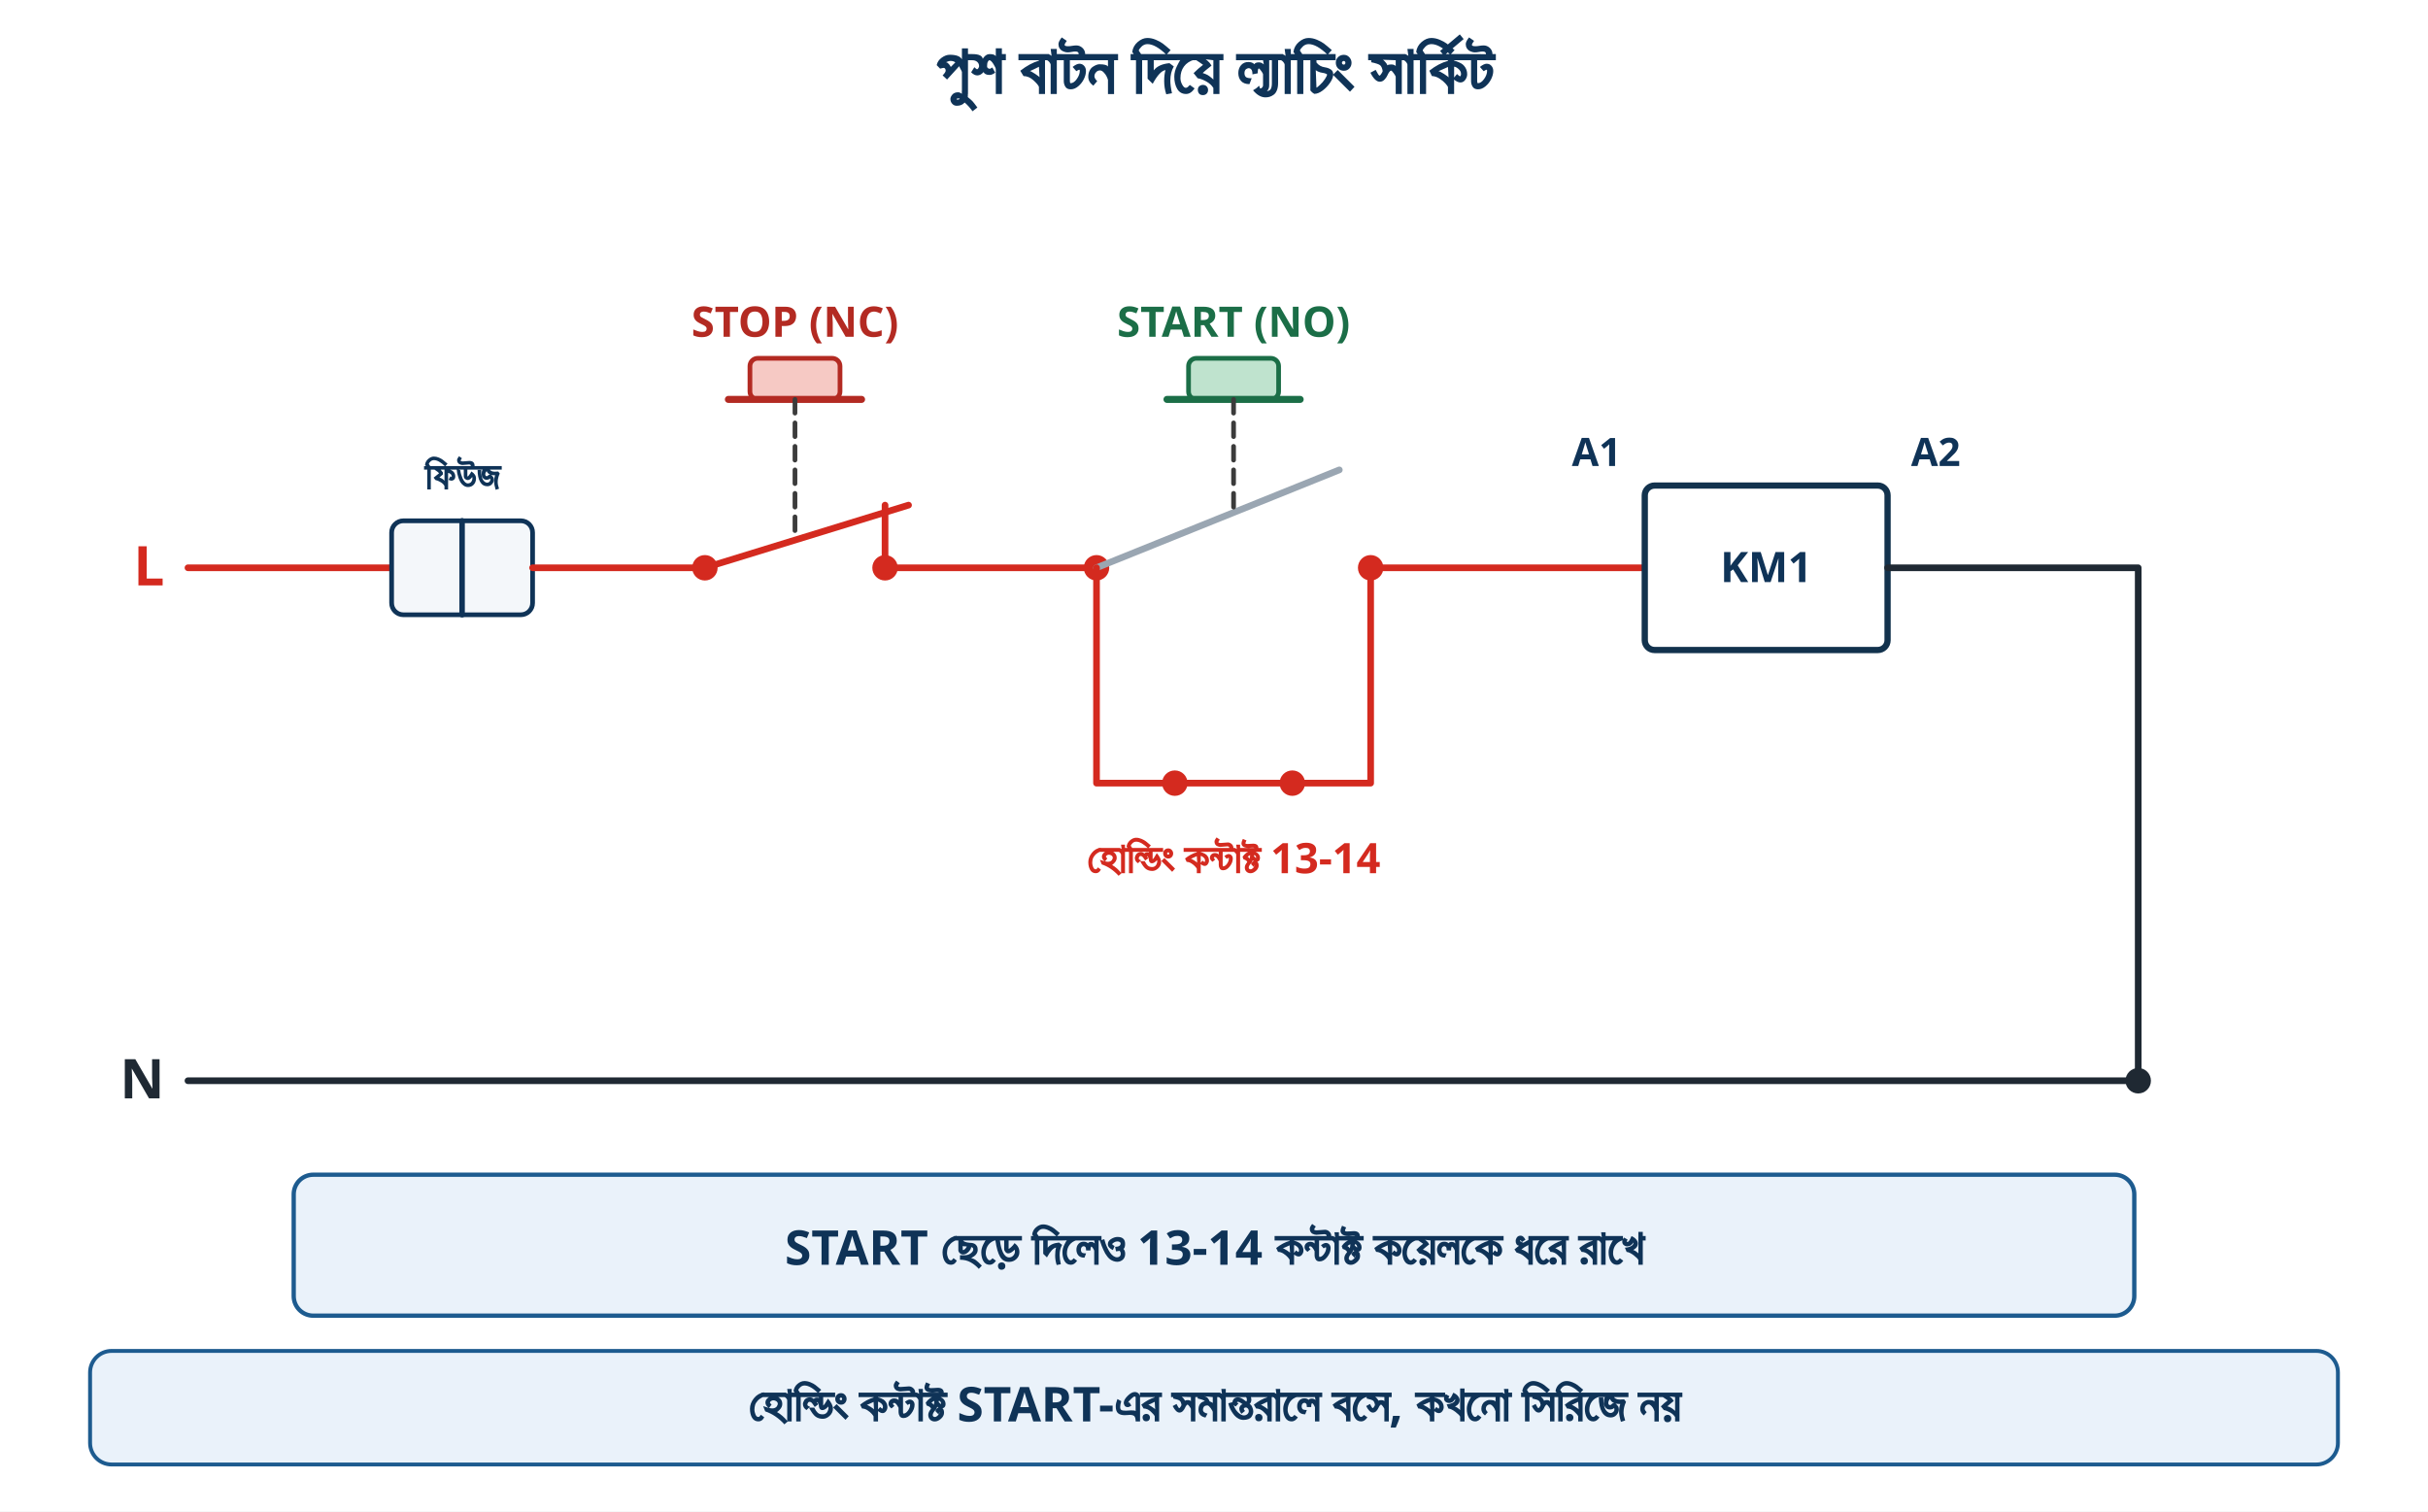
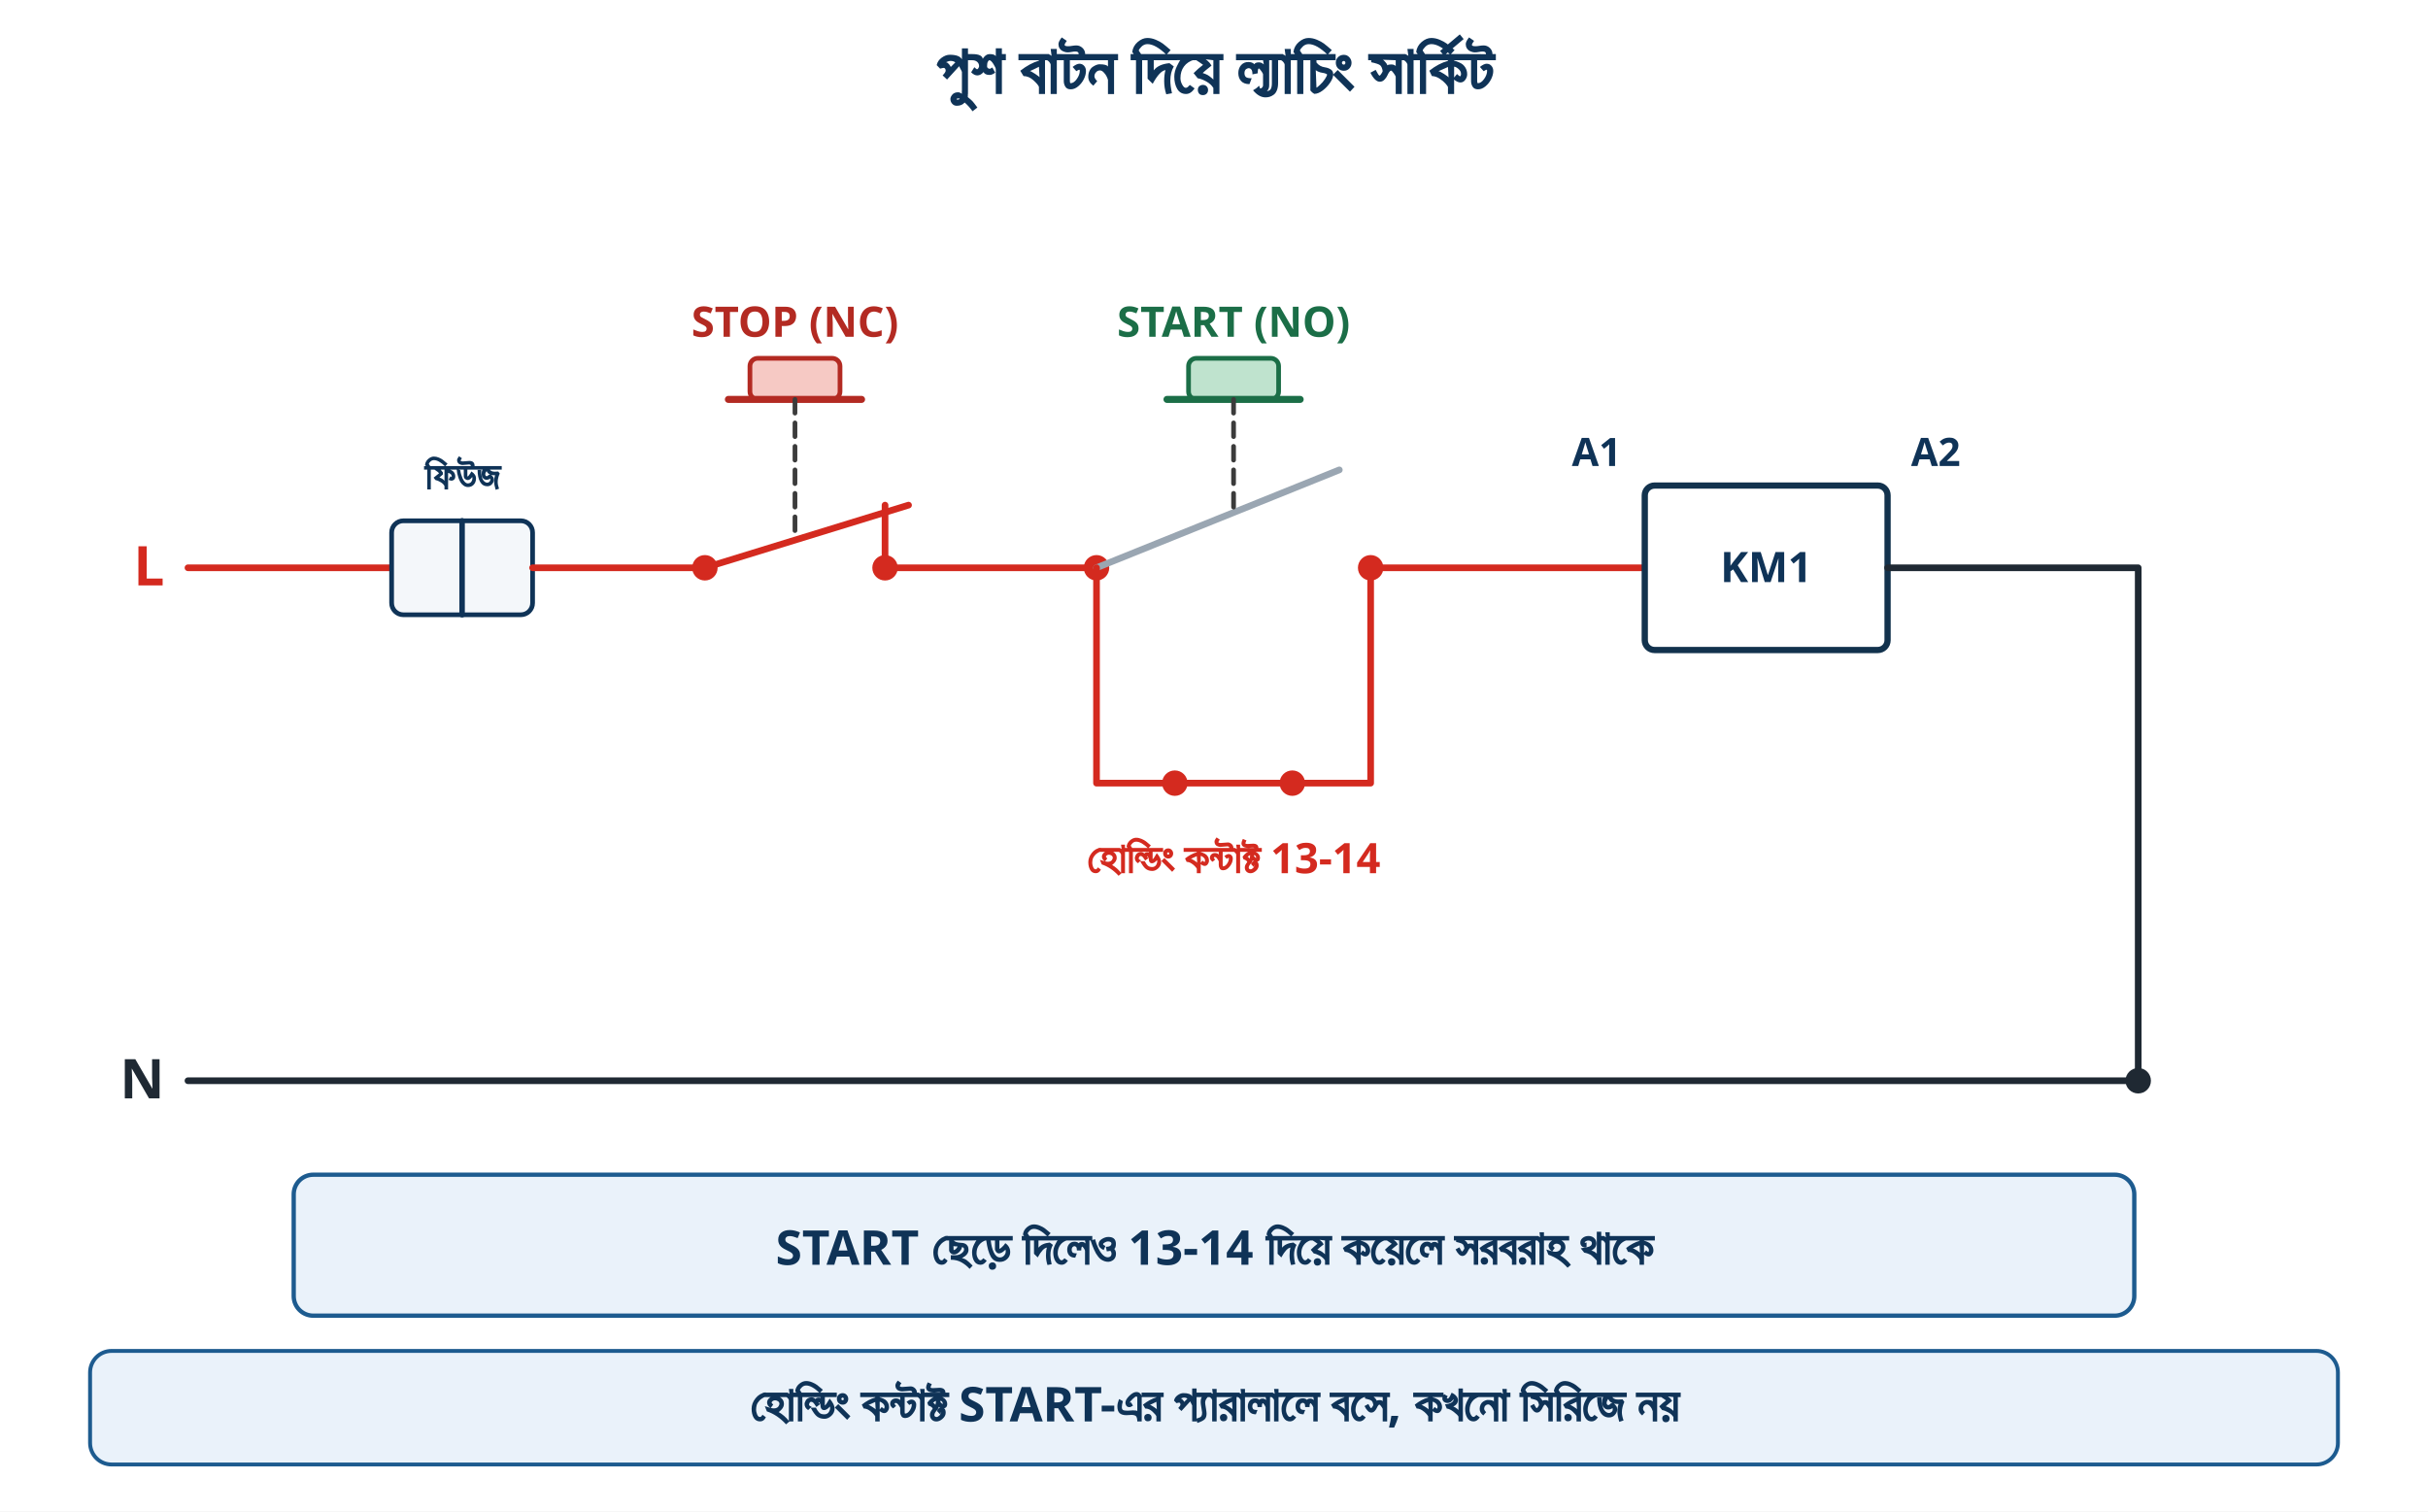
<svg xmlns="http://www.w3.org/2000/svg" width="1240" height="772" viewBox="0 0 1240 772">
  <rect width="1240" height="772" fill="#FFFFFF" />
  <text x="620.0" y="48.0" font-family="Kalpurush" font-size="34" font-weight="700" fill="#0F3357" text-anchor="middle">পুশ বাটন দিয়ে ল্যাচিং সার্কিট</text>
  <text x="84.0" y="299.0" font-family="Kalpurush" font-size="28" font-weight="700" fill="#D42A1F" text-anchor="end">L</text>
  <text x="84.0" y="561.0" font-family="Kalpurush" font-size="28" font-weight="700" fill="#1F2933" text-anchor="end">N</text>
  <path d="M 96 290 L 200 290" fill="none" stroke="#D42A1F" stroke-width="3.4" stroke-linecap="round" stroke-linejoin="round" />
  <rect x="200.0" y="266.0" width="72.0" height="48.0" rx="6" fill="#F4F7FA" stroke="#0F3357" stroke-width="2.4" />
  <path d="M 236 266 L 236 314" fill="none" stroke="#0F3357" stroke-width="2.8" stroke-linecap="round" stroke-linejoin="round" />
  <text x="236.0" y="250.0" font-family="Kalpurush" font-size="20" font-weight="700" fill="#0F3357" text-anchor="middle">ফিউজ</text>
  <path d="M 272 290 L 360 290" fill="none" stroke="#D42A1F" stroke-width="3.4" stroke-linecap="round" stroke-linejoin="round" />
  <circle cx="360.0" cy="290.0" r="6.5" fill="#D42A1F" stroke="none" stroke-width="2" />
  <path d="M 452 290 L 452 258" fill="none" stroke="#D42A1F" stroke-width="3.4" stroke-linecap="round" stroke-linejoin="round" />
  <path d="M 360 290 L 464 258" fill="none" stroke="#D42A1F" stroke-width="3.4" stroke-linecap="round" stroke-linejoin="round" />
  <circle cx="452.0" cy="290.0" r="6.5" fill="#D42A1F" stroke="none" stroke-width="2" />
  <rect x="383.0" y="183.0" width="46.0" height="21.0" rx="4" fill="#F6C9C4" stroke="#B32A22" stroke-width="2.4" />
  <path d="M 372 204 L 440 204" fill="none" stroke="#B32A22" stroke-width="3.6" stroke-linecap="round" stroke-linejoin="round" />
  <path d="M 406 204 L 406 275.846" fill="none" stroke="#3B3B3B" stroke-width="2.4" stroke-linecap="round" stroke-linejoin="round" stroke-dasharray="7 5" />
  <text x="406.0" y="172.0" font-family="Kalpurush" font-size="21.5" font-weight="700" fill="#B32A22" text-anchor="middle">STOP  (NC)</text>
  <path d="M 452 290 L 560 290" fill="none" stroke="#D42A1F" stroke-width="3.4" stroke-linecap="round" stroke-linejoin="round" />
  <circle cx="560.0" cy="290.0" r="6.5" fill="#D42A1F" stroke="none" stroke-width="2" />
  <path d="M 560 290 L 684 240" fill="none" stroke="#9AA6B2" stroke-width="3.4" stroke-linecap="round" stroke-linejoin="round" />
  <circle cx="700.0" cy="290.0" r="6.5" fill="#D42A1F" stroke="none" stroke-width="2" />
  <rect x="607.0" y="183.0" width="46.0" height="21.0" rx="4" fill="#BFE3CE" stroke="#1B6E47" stroke-width="2.4" />
  <path d="M 596 204 L 664 204" fill="none" stroke="#1B6E47" stroke-width="3.6" stroke-linecap="round" stroke-linejoin="round" />
  <path d="M 630 204 L 630 261.774" fill="none" stroke="#3B3B3B" stroke-width="2.4" stroke-linecap="round" stroke-linejoin="round" stroke-dasharray="7 5" />
  <text x="630.0" y="172.0" font-family="Kalpurush" font-size="21.5" font-weight="700" fill="#1B6E47" text-anchor="middle">START  (NO)</text>
  <path d="M 560 290 L 560 400 L 600 400" fill="none" stroke="#D42A1F" stroke-width="3.4" stroke-linecap="round" stroke-linejoin="round" />
  <circle cx="600.0" cy="400.0" r="6.5" fill="#D42A1F" stroke="none" stroke-width="2" />
  <path d="M 600 400 L 660 400" fill="none" stroke="#D42A1F" stroke-width="3.4" stroke-linecap="round" stroke-linejoin="round" />
  <circle cx="660.0" cy="400.0" r="6.5" fill="#D42A1F" stroke="none" stroke-width="2" />
  <path d="M 660 400 L 700 400 L 700 290" fill="none" stroke="#D42A1F" stroke-width="3.4" stroke-linecap="round" stroke-linejoin="round" />
  <text x="630.0" y="446.0" font-family="Kalpurush" font-size="21.5" font-weight="700" fill="#D42A1F" text-anchor="middle">হোল্ডিং কন্টাক্ট 13-14</text>
  <path d="M 700 290 L 840 290" fill="none" stroke="#D42A1F" stroke-width="3.4" stroke-linecap="round" stroke-linejoin="round" />
  <rect x="840.0" y="248.0" width="124.0" height="84.0" rx="5" fill="#FFFFFF" stroke="#12324D" stroke-width="3.2" />
  <text x="902.0" y="297.3" font-family="Kalpurush" font-size="21.5" font-weight="700" fill="#0F3357" text-anchor="middle">KM1</text>
  <text x="828.0" y="238.0" font-family="Kalpurush" font-size="20" font-weight="700" fill="#0F3357" text-anchor="end">A1</text>
  <text x="976.0" y="238.0" font-family="Kalpurush" font-size="20" font-weight="700" fill="#0F3357" text-anchor="start">A2</text>
  <path d="M 964 290 L 1092 290 L 1092 552" fill="none" stroke="#1F2933" stroke-width="3.4" stroke-linecap="round" stroke-linejoin="round" />
  <path d="M 96 552 L 1092 552" fill="none" stroke="#1F2933" stroke-width="3.4" stroke-linecap="round" stroke-linejoin="round" />
  <circle cx="1092.0" cy="552.0" r="6.5" fill="#1F2933" stroke="none" stroke-width="2" />
  <rect x="150.0" y="600.0" width="940.0" height="72.0" rx="10" fill="#EAF2FA" stroke="#1D5B8F" stroke-width="2.2" />
-   <text x="620.0" y="646.0" font-family="Kalpurush" font-size="24.5" font-weight="700" fill="#0F3357" text-anchor="middle">START ছেড়ে দিলেও 13-14 কন্টাক্ট কয়েলকে ধরে রাখে</text>
+   <text x="620.0" y="646.0" font-family="Kalpurush" font-size="24.5" font-weight="700" fill="#0F3357" text-anchor="middle">START ছেড়ে দিলেও 13-14 দিয়ে কয়েলে সরবরাহ থাকে</text>
  <rect x="46.0" y="690.0" width="1148.0" height="58.0" rx="11" fill="#EAF2FA" stroke="#1D5B8F" stroke-width="2" />
-   <text x="620.0" y="726.0" font-family="Kalpurush" font-size="24.5" font-weight="700" fill="#0F3357" text-anchor="middle">হোল্ডিং কন্টাক্ট START-এর সমান্তরালে বসে, কখনো সিরিজে নয়</text>
+   <text x="620.0" y="726.0" font-family="Kalpurush" font-size="24.5" font-weight="700" fill="#0F3357" text-anchor="middle">হোল্ডিং কন্টাক্ট START-এর প্যারালালে বসে, কখনো সিরিজে নয়</text>
</svg>
